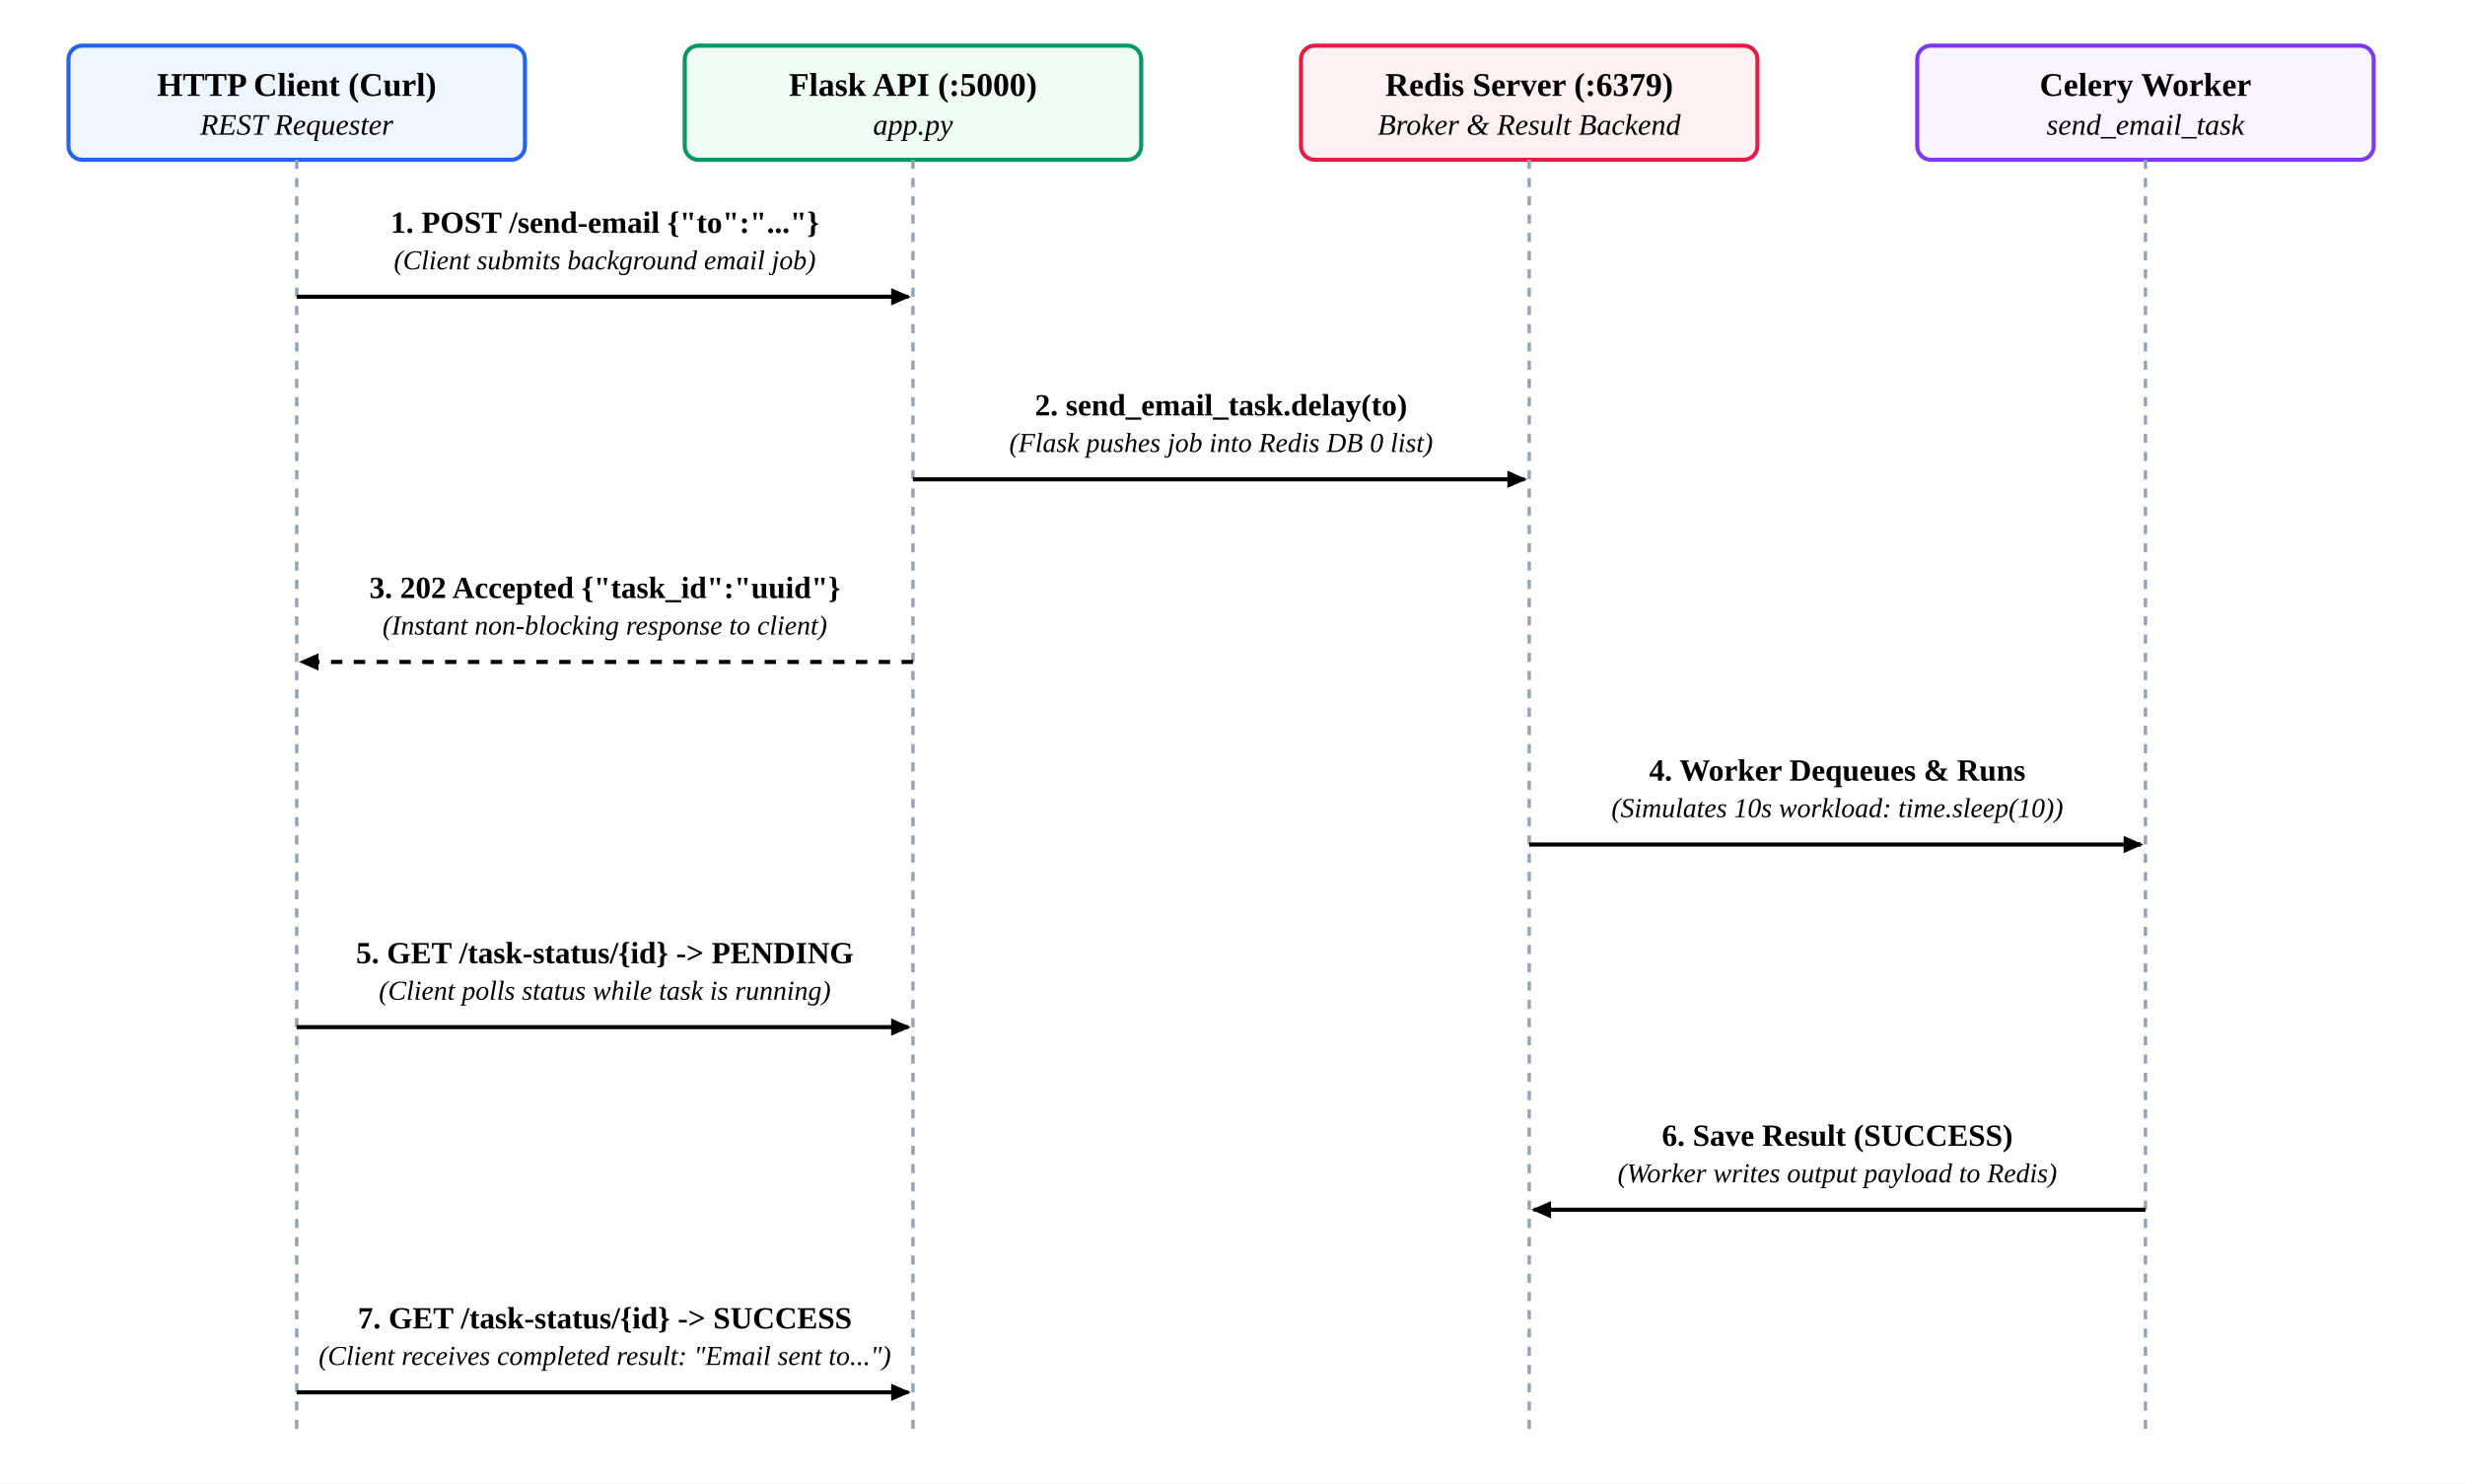
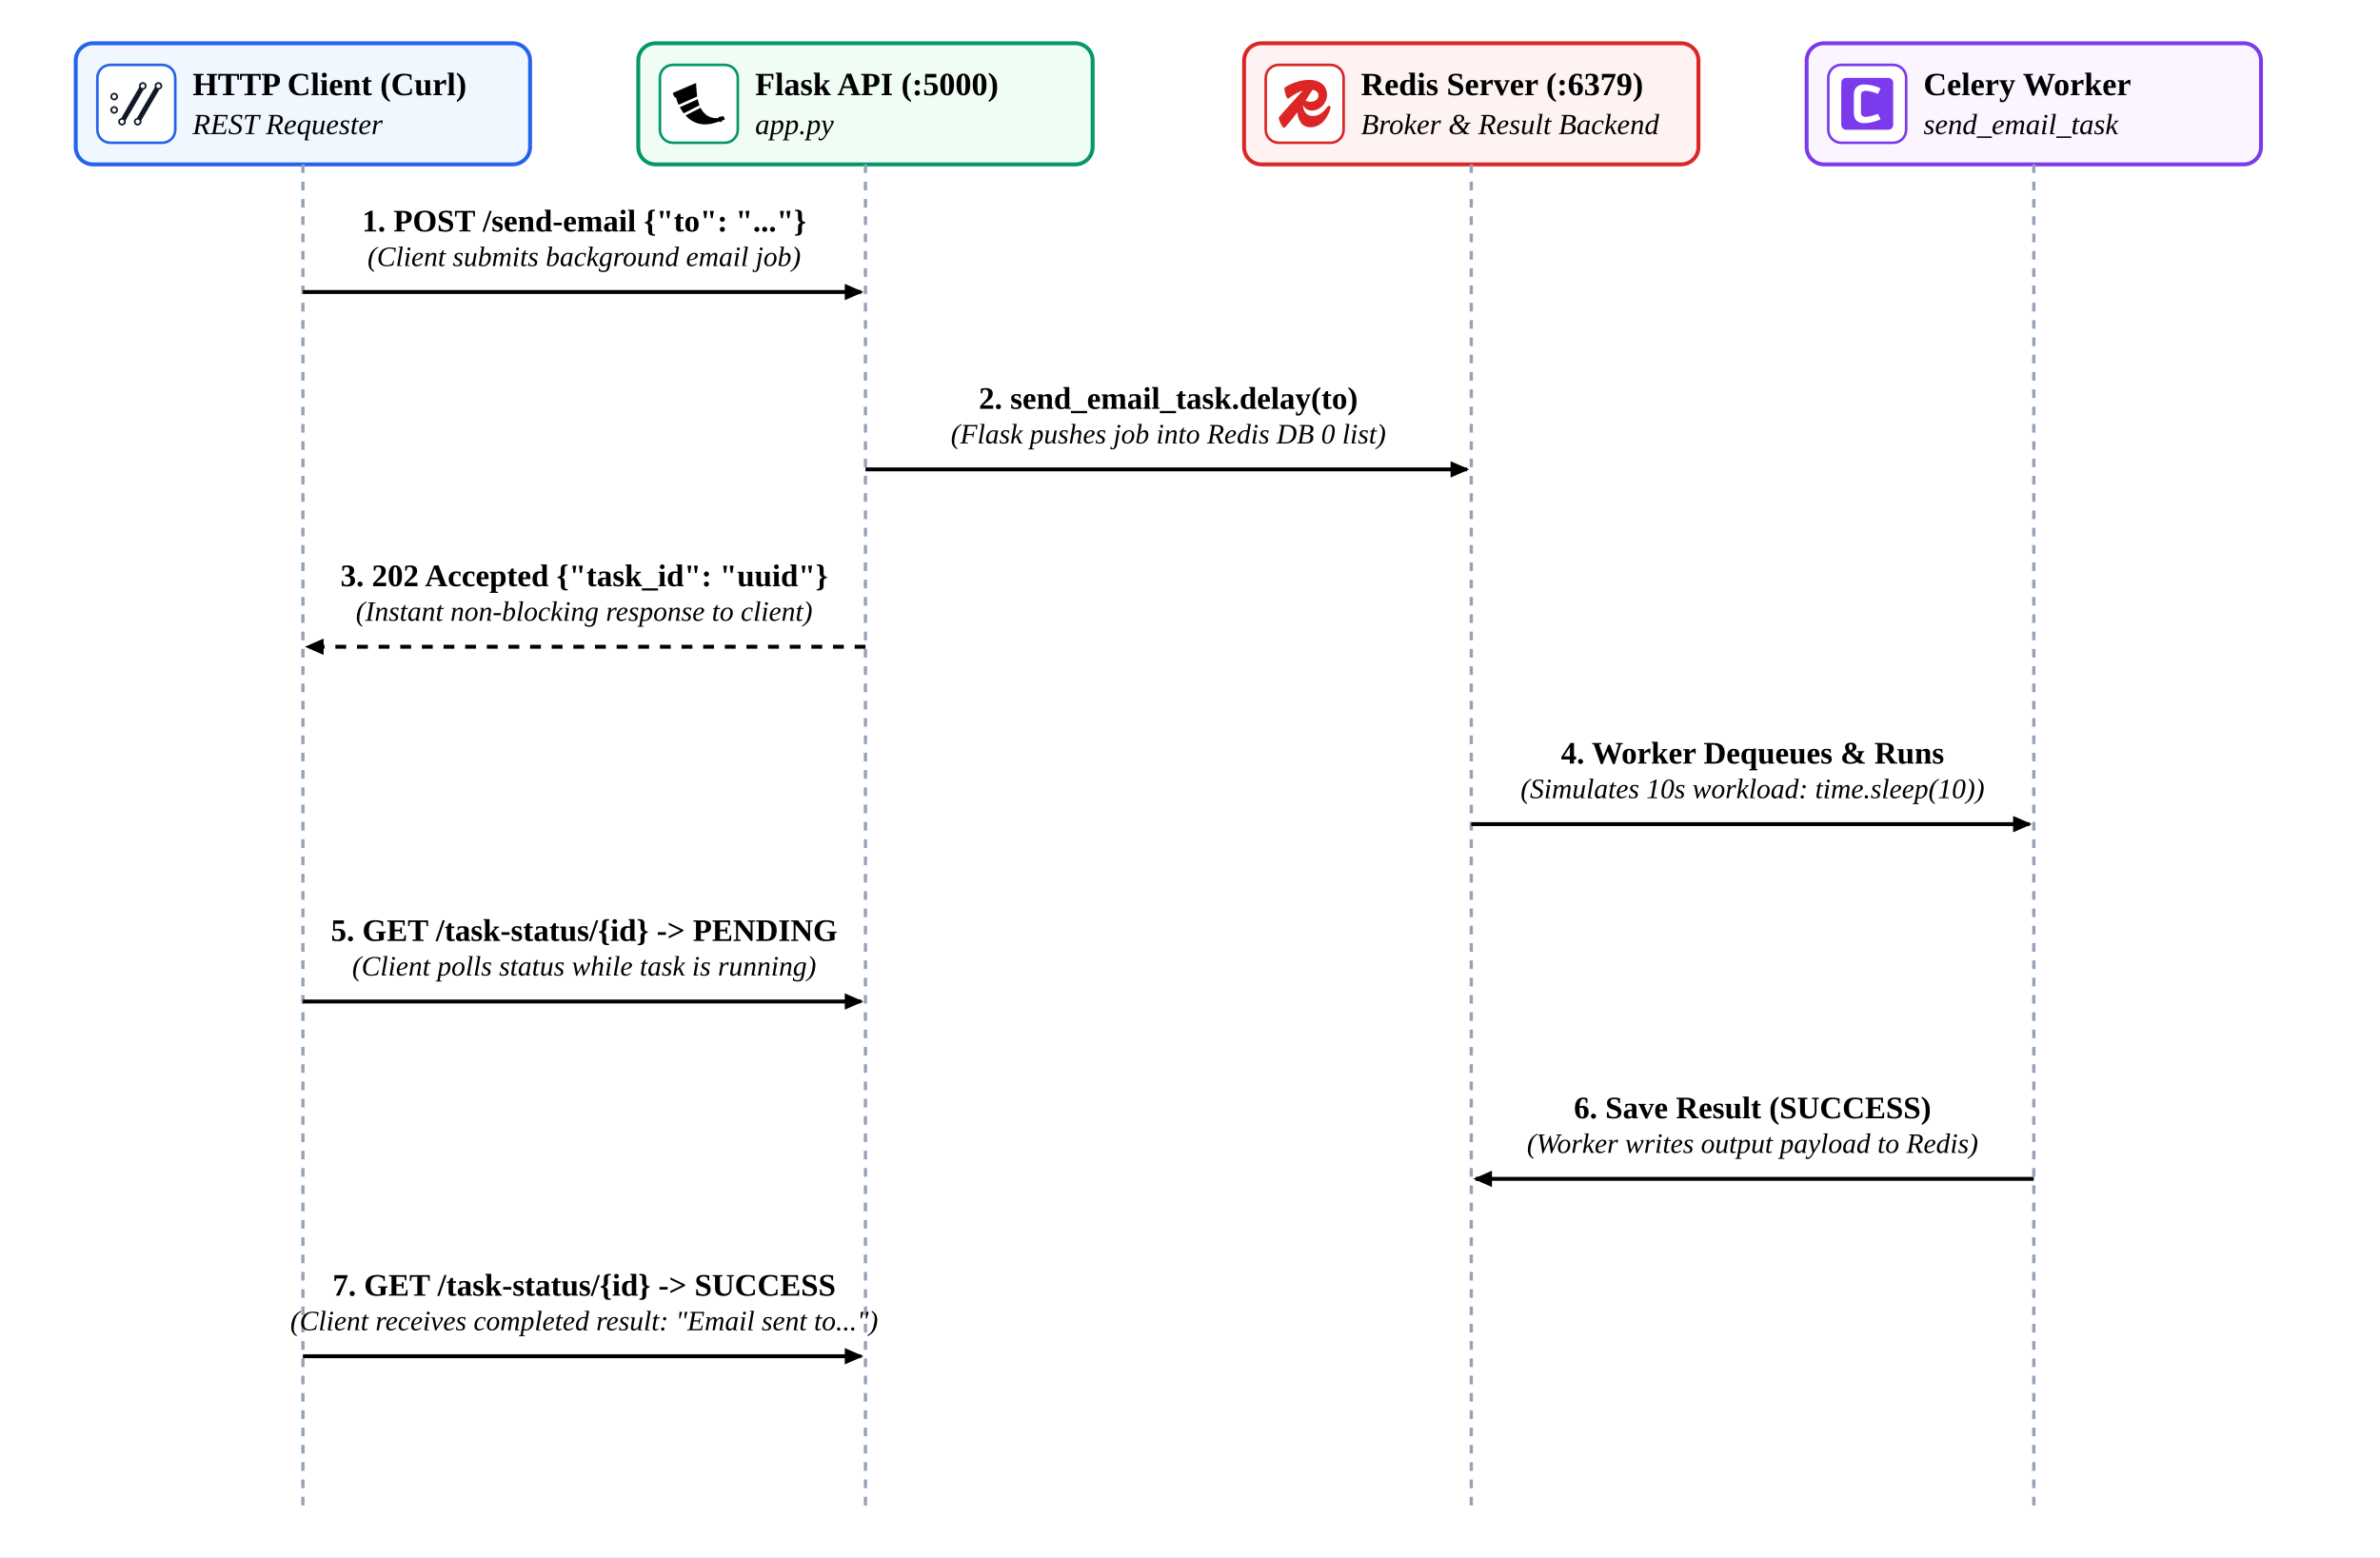
- <svg xmlns="http://www.w3.org/2000/svg" viewBox="0 0 1080 650" width="1080" height="650">
+ <svg xmlns="http://www.w3.org/2000/svg" viewBox="0 0 1100 720" width="1100" height="720">
  <defs>
    <style>
      text {
        font-family: "Times New Roman", Times, "Liberation Serif", serif;
        fill: #000000;
      }
      .title-text {
-         font-size: 17px;
+         font-size: 18px;
        font-weight: bold;
        fill: #000000;
      }
      .subtitle-text {
-         font-size: 13px;
+         font-size: 13.5px;
        font-style: italic;
        fill: #000000;
      }
      .section-heading {
-         font-size: 14.5px;
+         font-size: 15px;
        font-weight: bold;
        fill: #000000;
      }
      .code-font {
        font-family: "Times New Roman", Times, "Liberation Serif", serif;
-         font-size: 13px;
+         font-size: 13.5px;
        fill: #000000;
      }
      .body-text {
-         font-size: 13px;
+         font-size: 13.5px;
        fill: #000000;
      }
      .arrow-label {
-         font-size: 13px;
+         font-size: 13.5px;
        font-weight: bold;
        fill: #000000;
      }
      .arrow-sub {
-         font-size: 12px;
+         font-size: 12.5px;
        font-style: italic;
        fill: #000000;
      }
      .flow-step-title {
-         font-size: 13.5px;
+         font-size: 14.5px;
        font-weight: bold;
        fill: #000000;
      }
      .flow-step-sub {
-         font-size: 12px;
+         font-size: 13px;
        font-style: italic;
        fill: #000000;
      }
    </style>
    <marker id="arr-black" viewBox="0 0 10 10" refX="7" refY="5" markerWidth="6" markerHeight="6" orient="auto-start-reverse">
      <path d="M 0 1.5 L 8 5 L 0 8.5 z" fill="#000000" />
    </marker>
  </defs>
  <rect width="100%" height="100%" fill="#ffffff" />
-   <rect x="30" y="20" width="200" height="50" rx="6" fill="#eff6ff" stroke="#2563eb" stroke-width="1.8" />
-   <text x="130" y="42" text-anchor="middle" class="section-heading">HTTP Client (Curl)</text>
-   <text x="130" y="59" text-anchor="middle" class="subtitle-text">REST Requester</text>
-   <line x1="130" y1="70" x2="130" y2="630" stroke="#94a3b8" stroke-width="1.5" stroke-dasharray="4,4" />
-   <rect x="300" y="20" width="200" height="50" rx="6" fill="#f0fdf4" stroke="#059669" stroke-width="1.8" />
-   <text x="400" y="42" text-anchor="middle" class="section-heading">Flask API (:5000)</text>
-   <text x="400" y="59" text-anchor="middle" class="subtitle-text">app.py</text>
-   <line x1="400" y1="70" x2="400" y2="630" stroke="#94a3b8" stroke-width="1.5" stroke-dasharray="4,4" />
-   <rect x="570" y="20" width="200" height="50" rx="6" fill="#fff1f2" stroke="#e11d48" stroke-width="1.8" />
-   <text x="670" y="42" text-anchor="middle" class="section-heading">Redis Server (:6379)</text>
-   <text x="670" y="59" text-anchor="middle" class="subtitle-text">Broker &amp; Result Backend</text>
-   <line x1="670" y1="70" x2="670" y2="630" stroke="#94a3b8" stroke-width="1.5" stroke-dasharray="4,4" />
-   <rect x="840" y="20" width="200" height="50" rx="6" fill="#faf5ff" stroke="#7c3aed" stroke-width="1.8" />
-   <text x="940" y="42" text-anchor="middle" class="section-heading">Celery Worker</text>
-   <text x="940" y="59" text-anchor="middle" class="subtitle-text">send_email_task</text>
-   <line x1="940" y1="70" x2="940" y2="630" stroke="#94a3b8" stroke-width="1.5" stroke-dasharray="4,4" />
-   <line x1="130" y1="130" x2="398" y2="130" stroke="#000000" stroke-width="1.8" marker-end="url(#arr-black)" />
-   <text x="265" y="102" text-anchor="middle" class="flow-step-title">1. POST /send-email {"to":"..."}</text>
-   <text x="265" y="118" text-anchor="middle" class="flow-step-sub">(Client submits background email job)</text>
-   <line x1="400" y1="210" x2="668" y2="210" stroke="#000000" stroke-width="1.8" marker-end="url(#arr-black)" />
-   <text x="535" y="182" text-anchor="middle" class="flow-step-title">2. send_email_task.delay(to)</text>
-   <text x="535" y="198" text-anchor="middle" class="flow-step-sub">(Flask pushes job into Redis DB 0 list)</text>
-   <line x1="400" y1="290" x2="132" y2="290" stroke="#000000" stroke-width="1.8" stroke-dasharray="5,5" marker-end="url(#arr-black)" />
-   <text x="265" y="262" text-anchor="middle" class="flow-step-title">3. 202 Accepted {"task_id":"uuid"}</text>
-   <text x="265" y="278" text-anchor="middle" class="flow-step-sub">(Instant non-blocking response to client)</text>
-   <line x1="670" y1="370" x2="938" y2="370" stroke="#000000" stroke-width="1.8" marker-end="url(#arr-black)" />
-   <text x="805" y="342" text-anchor="middle" class="flow-step-title">4. Worker Dequeues &amp; Runs</text>
-   <text x="805" y="358" text-anchor="middle" class="flow-step-sub">(Simulates 10s workload: time.sleep(10))</text>
-   <line x1="130" y1="450" x2="398" y2="450" stroke="#000000" stroke-width="1.8" marker-end="url(#arr-black)" />
-   <text x="265" y="422" text-anchor="middle" class="flow-step-title">5. GET /task-status/{id} -&gt; PENDING</text>
-   <text x="265" y="438" text-anchor="middle" class="flow-step-sub">(Client polls status while task is running)</text>
-   <line x1="940" y1="530" x2="672" y2="530" stroke="#000000" stroke-width="1.8" marker-end="url(#arr-black)" />
-   <text x="805" y="502" text-anchor="middle" class="flow-step-title">6. Save Result (SUCCESS)</text>
-   <text x="805" y="518" text-anchor="middle" class="flow-step-sub">(Worker writes output payload to Redis)</text>
-   <line x1="130" y1="610" x2="398" y2="610" stroke="#000000" stroke-width="1.8" marker-end="url(#arr-black)" />
-   <text x="265" y="582" text-anchor="middle" class="flow-step-title">7. GET /task-status/{id} -&gt; SUCCESS</text>
-   <text x="265" y="598" text-anchor="middle" class="flow-step-sub">(Client receives completed result: "Email sent to...")</text>
+   <rect x="35" y="20" width="210" height="56" rx="8" fill="#f0f7ff" stroke="#2563eb" stroke-width="1.8" />
+   <rect x="45" y="30" width="36" height="36" rx="6" fill="#ffffff" stroke="#2563eb" stroke-width="1.2" />
+   <g transform="translate(51, 36) scale(1)">
+     <path d="M.803 14.817c0-.534.433-.967.967-.967.533 0 .967.432.967.967 0 .533-.433.966-.967.966-.533 0-.967-.432-.967-.966m2.736 0c0-.196-.053-.376-.112-.552-.234-.702-.876-1.217-1.657-1.217-.125 0-.234.046-.352.071C.615 13.287 0 13.965 0 14.817c0 .976.792 1.769 1.77 1.769.977 0 1.769-.793 1.769-1.769m-1.769-7.149c.533 0 .967.433.967.967 0 .533-.433.967-.967.967-.534 0-.967-.433-.967-.967 0-.533.432-.967.967-.967m0 2.736c.977 0 1.769-.792 1.769-1.769 0-.196-.053-.376-.112-.552-.234-.702-.877-1.217-1.657-1.217-.125 0-.234.046-.352.072C.615 7.104 0 7.782 0 8.634c0 .977.792 1.769 1.77 1.769m13.221-5.694c-.534 0-.967-.433-.967-.966a.966.966 0 01.967-.967c.533 0 .966.432.966.967 0 .533-.432.966-.966.966m-9.6 16.513c-.533 0-.967-.433-.967-.967 0-.534.433-.967.967-.967a.966.966 0 01.967.967c0 .533-.432.967-.967.967m9.6-19.249c-.978 0-1.77.792-1.77 1.769 0 .208.052.403.119.588L5.039 18.558c-.803.168-1.418.846-1.418 1.698 0 .977.792 1.769 1.77 1.769.977 0 1.769-.792 1.769-1.769 0-.196-.052-.376-.111-.552l8.343-14.273c.778-.186 1.368-.853 1.368-1.688 0-.977-.793-1.769-1.769-1.769m7.24 2.736c-.534 0-.967-.433-.967-.967a.966.966 0 01.967-.967c.533 0 .967.432.967.967 0 .533-.433.967-.967.967M12.631 21.223c-.534 0-.967-.433-.967-.967a.966.966 0 01.967-.967c.533 0 .966.432.966.967 0 .533-.432.967-.966.967M22.23 1.974c-.977 0-1.769.792-1.769 1.769 0 .208.052.403.119.588l-8.301 14.226c-.802.168-1.417.846-1.417 1.698 0 .977.792 1.769 1.769 1.769.976 0 1.769-.792 1.769-1.769 0-.196-.052-.376-.111-.552l8.343-14.273C23.409 5.245 24 4.578 24 3.743c0-.977-.792-1.769-1.77-1.769" fill="#111827" />
+   </g>
+   <text x="89" y="44" text-anchor="start" class="section-heading">HTTP Client (Curl)</text>
+   <text x="89" y="62" text-anchor="start" class="subtitle-text">REST Requester</text>
+   <line x1="140" y1="76" x2="140" y2="700" stroke="#94a3b8" stroke-width="1.5" stroke-dasharray="4,4" />
+   <rect x="295" y="20" width="210" height="56" rx="8" fill="#f0fdf4" stroke="#059669" stroke-width="1.8" />
+   <rect x="305" y="30" width="36" height="36" rx="6" fill="#ffffff" stroke="#059669" stroke-width="1.2" />
+   <g transform="translate(311, 36) scale(1)">
+     <path d="M10.773 2.878c-.013 1.434.322 4.624.445 5.734l-8.558 3.83c-.56-.959-.98-2.304-1.237-3.38l-.06.027c-.205.09-.406.053-.494-.088l-.011-.018-.82-1.506c-.058-.105-.05-.252.024-.392a.78.78 0 0 1 .358-.331l9.824-4.207c.146-.064.299-.063.4.004.106.062.127.128.13.327Zm.68 7c.523 1.97.675 2.412.832 2.818l-7.263 3.7a19.35 19.35 0 0 1-1.81-2.83l8.24-3.689Zm12.432 8.786h.003c.283.402-.047.657-.153.698l-.947.37c.037.125.035.319-.217.414l-.736.287c-.229.09-.398-.059-.42-.2l-.025-.125c-4.427 1.784-7.94 1.685-10.696.647-1.981-.745-3.576-1.983-4.846-3.379l6.948-3.54c.721 1.431 1.586 2.454 2.509 3.178 2.086 1.638 4.415 1.712 5.793 1.563l-.047-.233c-.015-.077.007-.135.086-.165l.734-.288a.302.302 0 0 1 .342.086l.748-.288a.306.306 0 0 1 .341.086l.583.89Z" fill="#000000" />
+   </g>
+   <text x="349" y="44" text-anchor="start" class="section-heading">Flask API (:5000)</text>
+   <text x="349" y="62" text-anchor="start" class="subtitle-text">app.py</text>
+   <line x1="400" y1="76" x2="400" y2="700" stroke="#94a3b8" stroke-width="1.5" stroke-dasharray="4,4" />
+   <rect x="575" y="20" width="210" height="56" rx="8" fill="#fef2f2" stroke="#dc2626" stroke-width="1.8" />
+   <rect x="585" y="30" width="36" height="36" rx="6" fill="#ffffff" stroke="#dc2626" stroke-width="1.2" />
+   <g transform="translate(591, 36) scale(1)">
+     <path d="M22.71 13.145c-1.66 2.092-3.452 4.483-7.038 4.483-3.203 0-4.397-2.825-4.48-5.12.701 1.484 2.073 2.685 4.214 2.63 4.117-.133 6.94-3.852 6.94-7.239 0-4.05-3.022-6.972-8.268-6.972-3.752 0-8.4 1.428-11.455 3.685C2.59 6.937 3.885 9.958 4.35 9.626c2.648-1.904 4.748-3.13 6.784-3.744C8.12 9.244.886 17.05 0 18.425c.1 1.261 1.66 4.648 2.424 4.648.232 0 .431-.133.664-.365a100.49 100.49 0 0 0 5.54-6.765c.222 3.104 1.748 6.898 6.014 6.898 3.819 0 7.604-2.756 9.33-8.965.2-.764-.73-1.361-1.261-.73zm-4.349-5.013c0 1.959-1.926 2.922-3.685 2.922-.941 0-1.664-.247-2.235-.568 1.051-1.592 2.092-3.225 3.21-4.973 1.972.334 2.71 1.43 2.71 2.619z" fill="#dc2626" />
+   </g>
+   <text x="629" y="44" text-anchor="start" class="section-heading">Redis Server (:6379)</text>
+   <text x="629" y="62" text-anchor="start" class="subtitle-text">Broker &amp; Result Backend</text>
+   <line x1="680" y1="76" x2="680" y2="700" stroke="#94a3b8" stroke-width="1.5" stroke-dasharray="4,4" />
+   <rect x="835" y="20" width="210" height="56" rx="8" fill="#faf5ff" stroke="#7c3aed" stroke-width="1.8" />
+   <rect x="845" y="30" width="36" height="36" rx="6" fill="#ffffff" stroke="#7c3aed" stroke-width="1.2" />
+   <g transform="translate(851, 36) scale(1)">
+     <path d="M2.303 0A2.298 2.298 0 0 0 0 2.303v19.394A2.298 2.298 0 0 0 2.303 24h19.394A2.298 2.298 0 0 0 24 21.697V2.303A2.298 2.298 0 0 0 21.697 0zm8.177 3.072c4.098 0 7.028 1.438 7.68 1.764l-1.194 2.55c-2.442-1.057-4.993-1.41-5.672-1.41-1.574 0-2.17.922-2.17 1.763v8.494c0 .869.596 1.791 2.17 1.791.679 0 3.23-.38 5.672-1.41l1.194 2.496c-.435.271-3.637 1.818-7.68 1.818-1.112 0-4.64-.244-4.64-4.64V7.713c0-4.397 3.528-4.64 4.64-4.64z" fill="#7c3aed" />
+   </g>
+   <text x="889" y="44" text-anchor="start" class="section-heading">Celery Worker</text>
+   <text x="889" y="62" text-anchor="start" class="subtitle-text">send_email_task</text>
+   <line x1="940" y1="76" x2="940" y2="700" stroke="#94a3b8" stroke-width="1.5" stroke-dasharray="4,4" />
+   <line x1="140" y1="135" x2="398" y2="135" stroke="#000000" stroke-width="1.8" marker-end="url(#arr-black)" />
+   <text x="270" y="107" text-anchor="middle" class="flow-step-title">1. POST /send-email {"to": "..."}</text>
+   <text x="270" y="123" text-anchor="middle" class="flow-step-sub">(Client submits background email job)</text>
+   <line x1="400" y1="217" x2="678" y2="217" stroke="#000000" stroke-width="1.8" marker-end="url(#arr-black)" />
+   <text x="540" y="189" text-anchor="middle" class="flow-step-title">2. send_email_task.delay(to)</text>
+   <text x="540" y="205" text-anchor="middle" class="flow-step-sub">(Flask pushes job into Redis DB 0 list)</text>
+   <line x1="400" y1="299" x2="142" y2="299" stroke="#000000" stroke-width="1.8" stroke-dasharray="5,5" marker-end="url(#arr-black)" />
+   <text x="270" y="271" text-anchor="middle" class="flow-step-title">3. 202 Accepted {"task_id": "uuid"}</text>
+   <text x="270" y="287" text-anchor="middle" class="flow-step-sub">(Instant non-blocking response to client)</text>
+   <line x1="680" y1="381" x2="938" y2="381" stroke="#000000" stroke-width="1.8" marker-end="url(#arr-black)" />
+   <text x="810" y="353" text-anchor="middle" class="flow-step-title">4. Worker Dequeues &amp; Runs</text>
+   <text x="810" y="369" text-anchor="middle" class="flow-step-sub">(Simulates 10s workload: time.sleep(10))</text>
+   <line x1="140" y1="463" x2="398" y2="463" stroke="#000000" stroke-width="1.8" marker-end="url(#arr-black)" />
+   <text x="270" y="435" text-anchor="middle" class="flow-step-title">5. GET /task-status/{id} -&gt; PENDING</text>
+   <text x="270" y="451" text-anchor="middle" class="flow-step-sub">(Client polls status while task is running)</text>
+   <line x1="940" y1="545" x2="682" y2="545" stroke="#000000" stroke-width="1.8" marker-end="url(#arr-black)" />
+   <text x="810" y="517" text-anchor="middle" class="flow-step-title">6. Save Result (SUCCESS)</text>
+   <text x="810" y="533" text-anchor="middle" class="flow-step-sub">(Worker writes output payload to Redis)</text>
+   <line x1="140" y1="627" x2="398" y2="627" stroke="#000000" stroke-width="1.8" marker-end="url(#arr-black)" />
+   <text x="270" y="599" text-anchor="middle" class="flow-step-title">7. GET /task-status/{id} -&gt; SUCCESS</text>
+   <text x="270" y="615" text-anchor="middle" class="flow-step-sub">(Client receives completed result: "Email sent to...")</text>
</svg>
